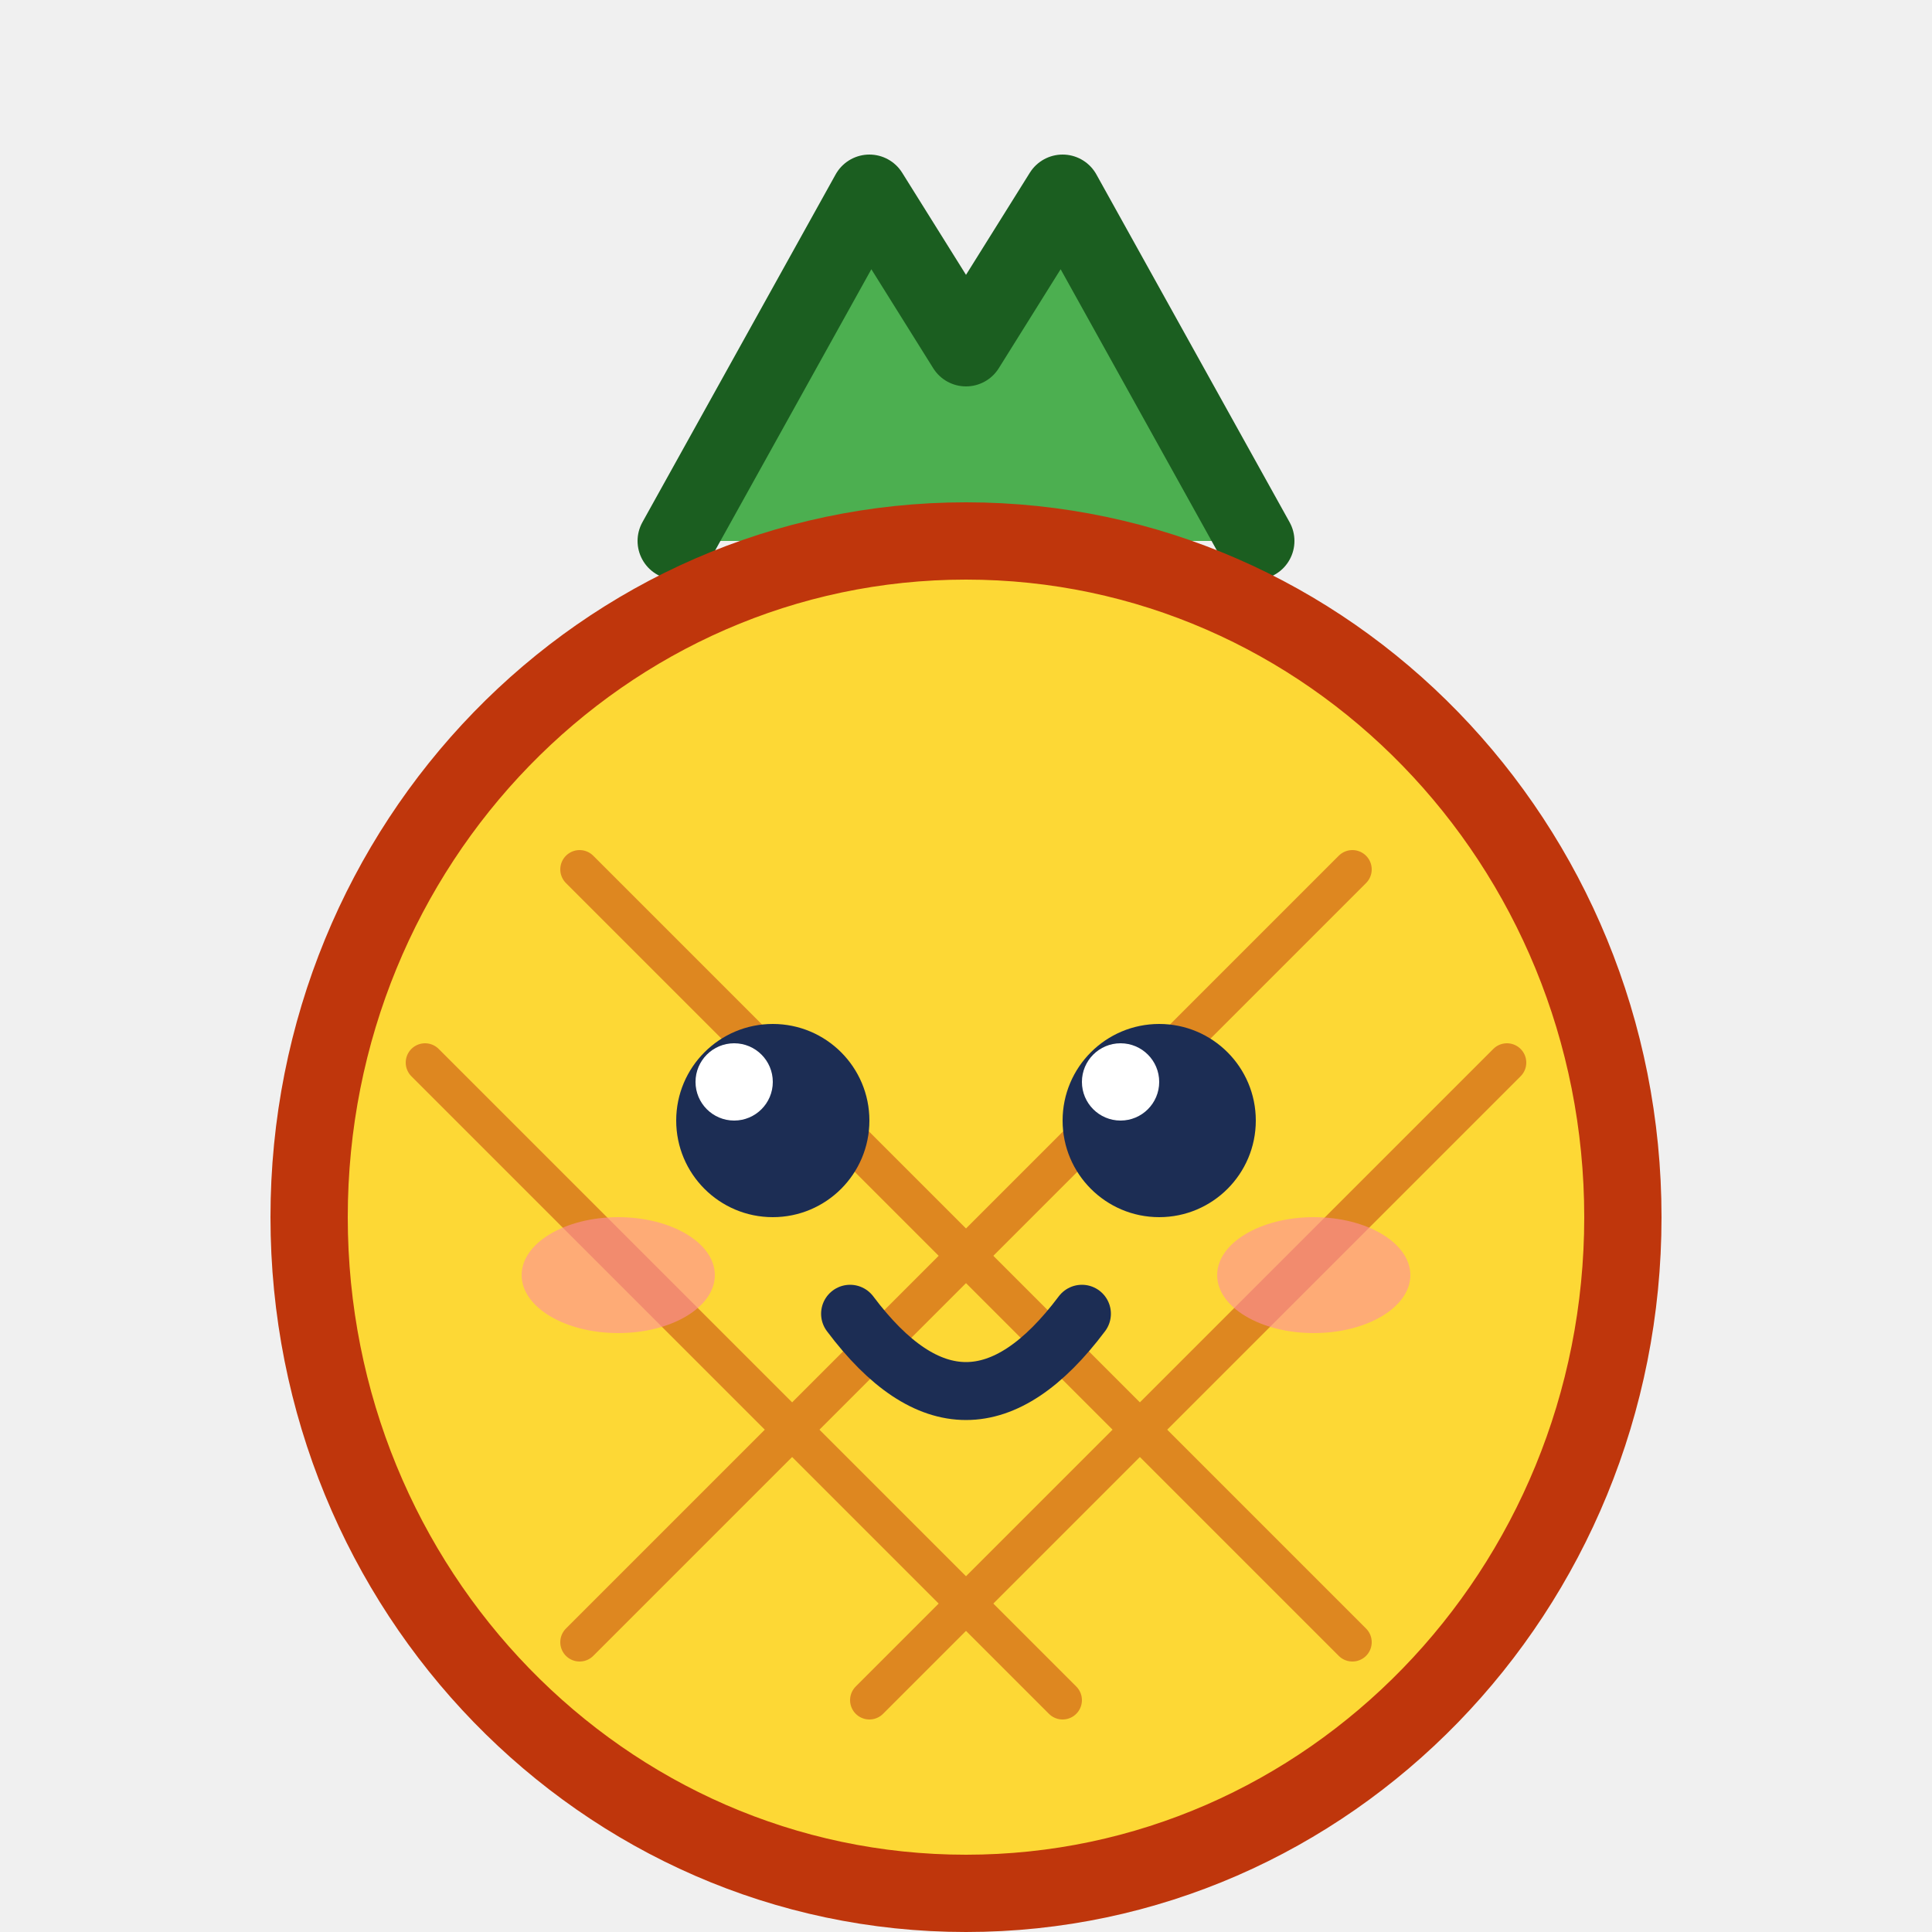
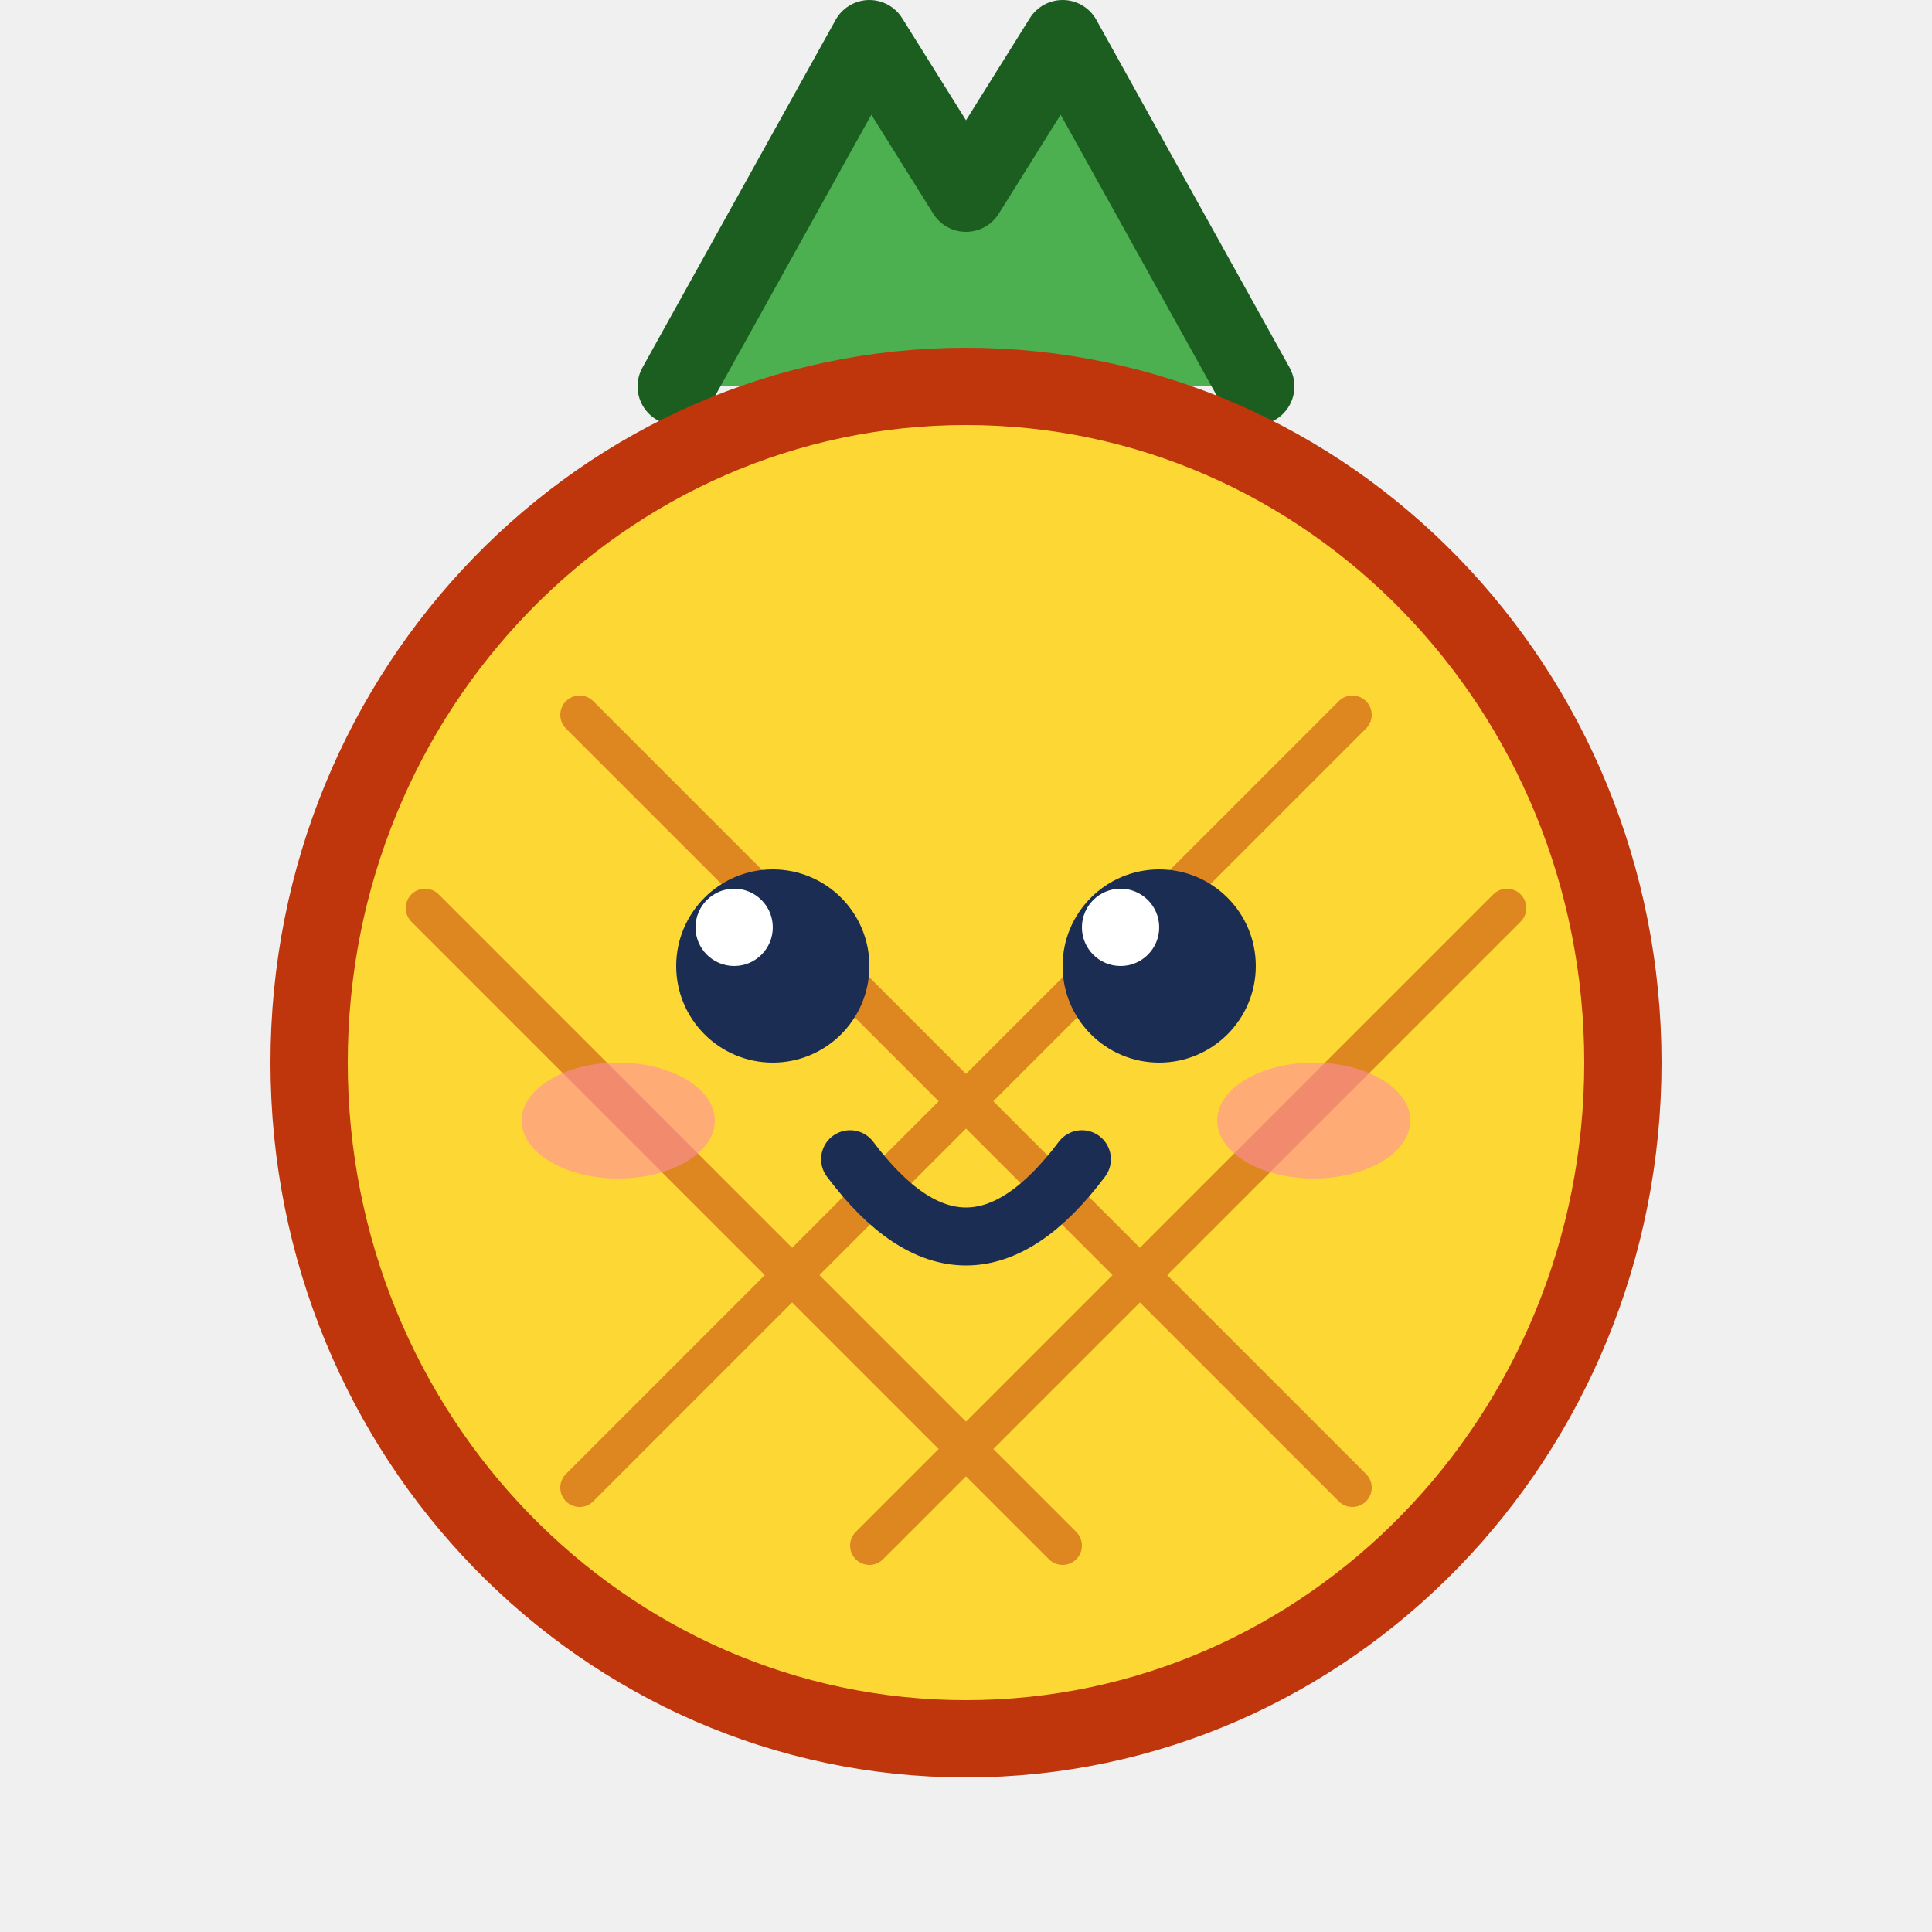
<svg xmlns="http://www.w3.org/2000/svg" viewBox="0 0 100 100" width="100" height="100">
-   <path d="M 35 28 L 45 10 L 50 18 L 55 10 L 65 28" fill="#4CAF50" stroke="#1B5E20" stroke-width="4" stroke-linejoin="round" stroke-linecap="round" />
-   <ellipse cx="50" cy="63" rx="34" ry="35" fill="#FDD835" stroke="#BF360C" stroke-width="4" />
+   <path d="M 35 20 L 45 2 L 50 10 L 55 2 L 65 20" fill="#4CAF50" stroke="#1B5E20" stroke-width="4" stroke-linejoin="round" stroke-linecap="round" />
+   <ellipse cx="50" cy="55" rx="34" ry="35" fill="#FDD835" stroke="#BF360C" stroke-width="4" />
  <g stroke="#BF360C" stroke-width="2" opacity="0.5" stroke-linecap="round">
-     <line x1="30" y1="45" x2="70" y2="85" />
-     <line x1="22" y1="55" x2="55" y2="88" />
-     <line x1="30" y1="85" x2="70" y2="45" />
-     <line x1="45" y1="88" x2="78" y2="55" />
+     <line x1="30" y1="37" x2="70" y2="77" />
+     <line x1="22" y1="47" x2="55" y2="80" />
+     <line x1="30" y1="77" x2="70" y2="37" />
+     <line x1="45" y1="80" x2="78" y2="47" />
  </g>
-   <ellipse cx="32" cy="66" rx="5" ry="3" fill="#FF8DA1" opacity="0.6" />
-   <ellipse cx="68" cy="66" rx="5" ry="3" fill="#FF8DA1" opacity="0.6" />
-   <circle cx="40" cy="58" r="5" fill="#1C2D54" />
-   <circle cx="60" cy="58" r="5" fill="#1C2D54" />
-   <circle cx="38" cy="56" r="2" fill="#FFFFFF" />
-   <circle cx="58" cy="56" r="2" fill="#FFFFFF" />
-   <path d="M 44 68 Q 50 76 56 68" fill="none" stroke="#1C2D54" stroke-width="3" stroke-linecap="round" />
+   <ellipse cx="32" cy="58" rx="5" ry="3" fill="#FF8DA1" opacity="0.6" />
+   <ellipse cx="68" cy="58" rx="5" ry="3" fill="#FF8DA1" opacity="0.6" />
+   <circle cx="40" cy="50" r="5" fill="#1C2D54" />
+   <circle cx="60" cy="50" r="5" fill="#1C2D54" />
+   <circle cx="38" cy="48" r="2" fill="#FFFFFF" />
+   <circle cx="58" cy="48" r="2" fill="#FFFFFF" />
+   <path d="M 44 60 Q 50 68 56 60" fill="none" stroke="#1C2D54" stroke-width="3" stroke-linecap="round" />
</svg>
